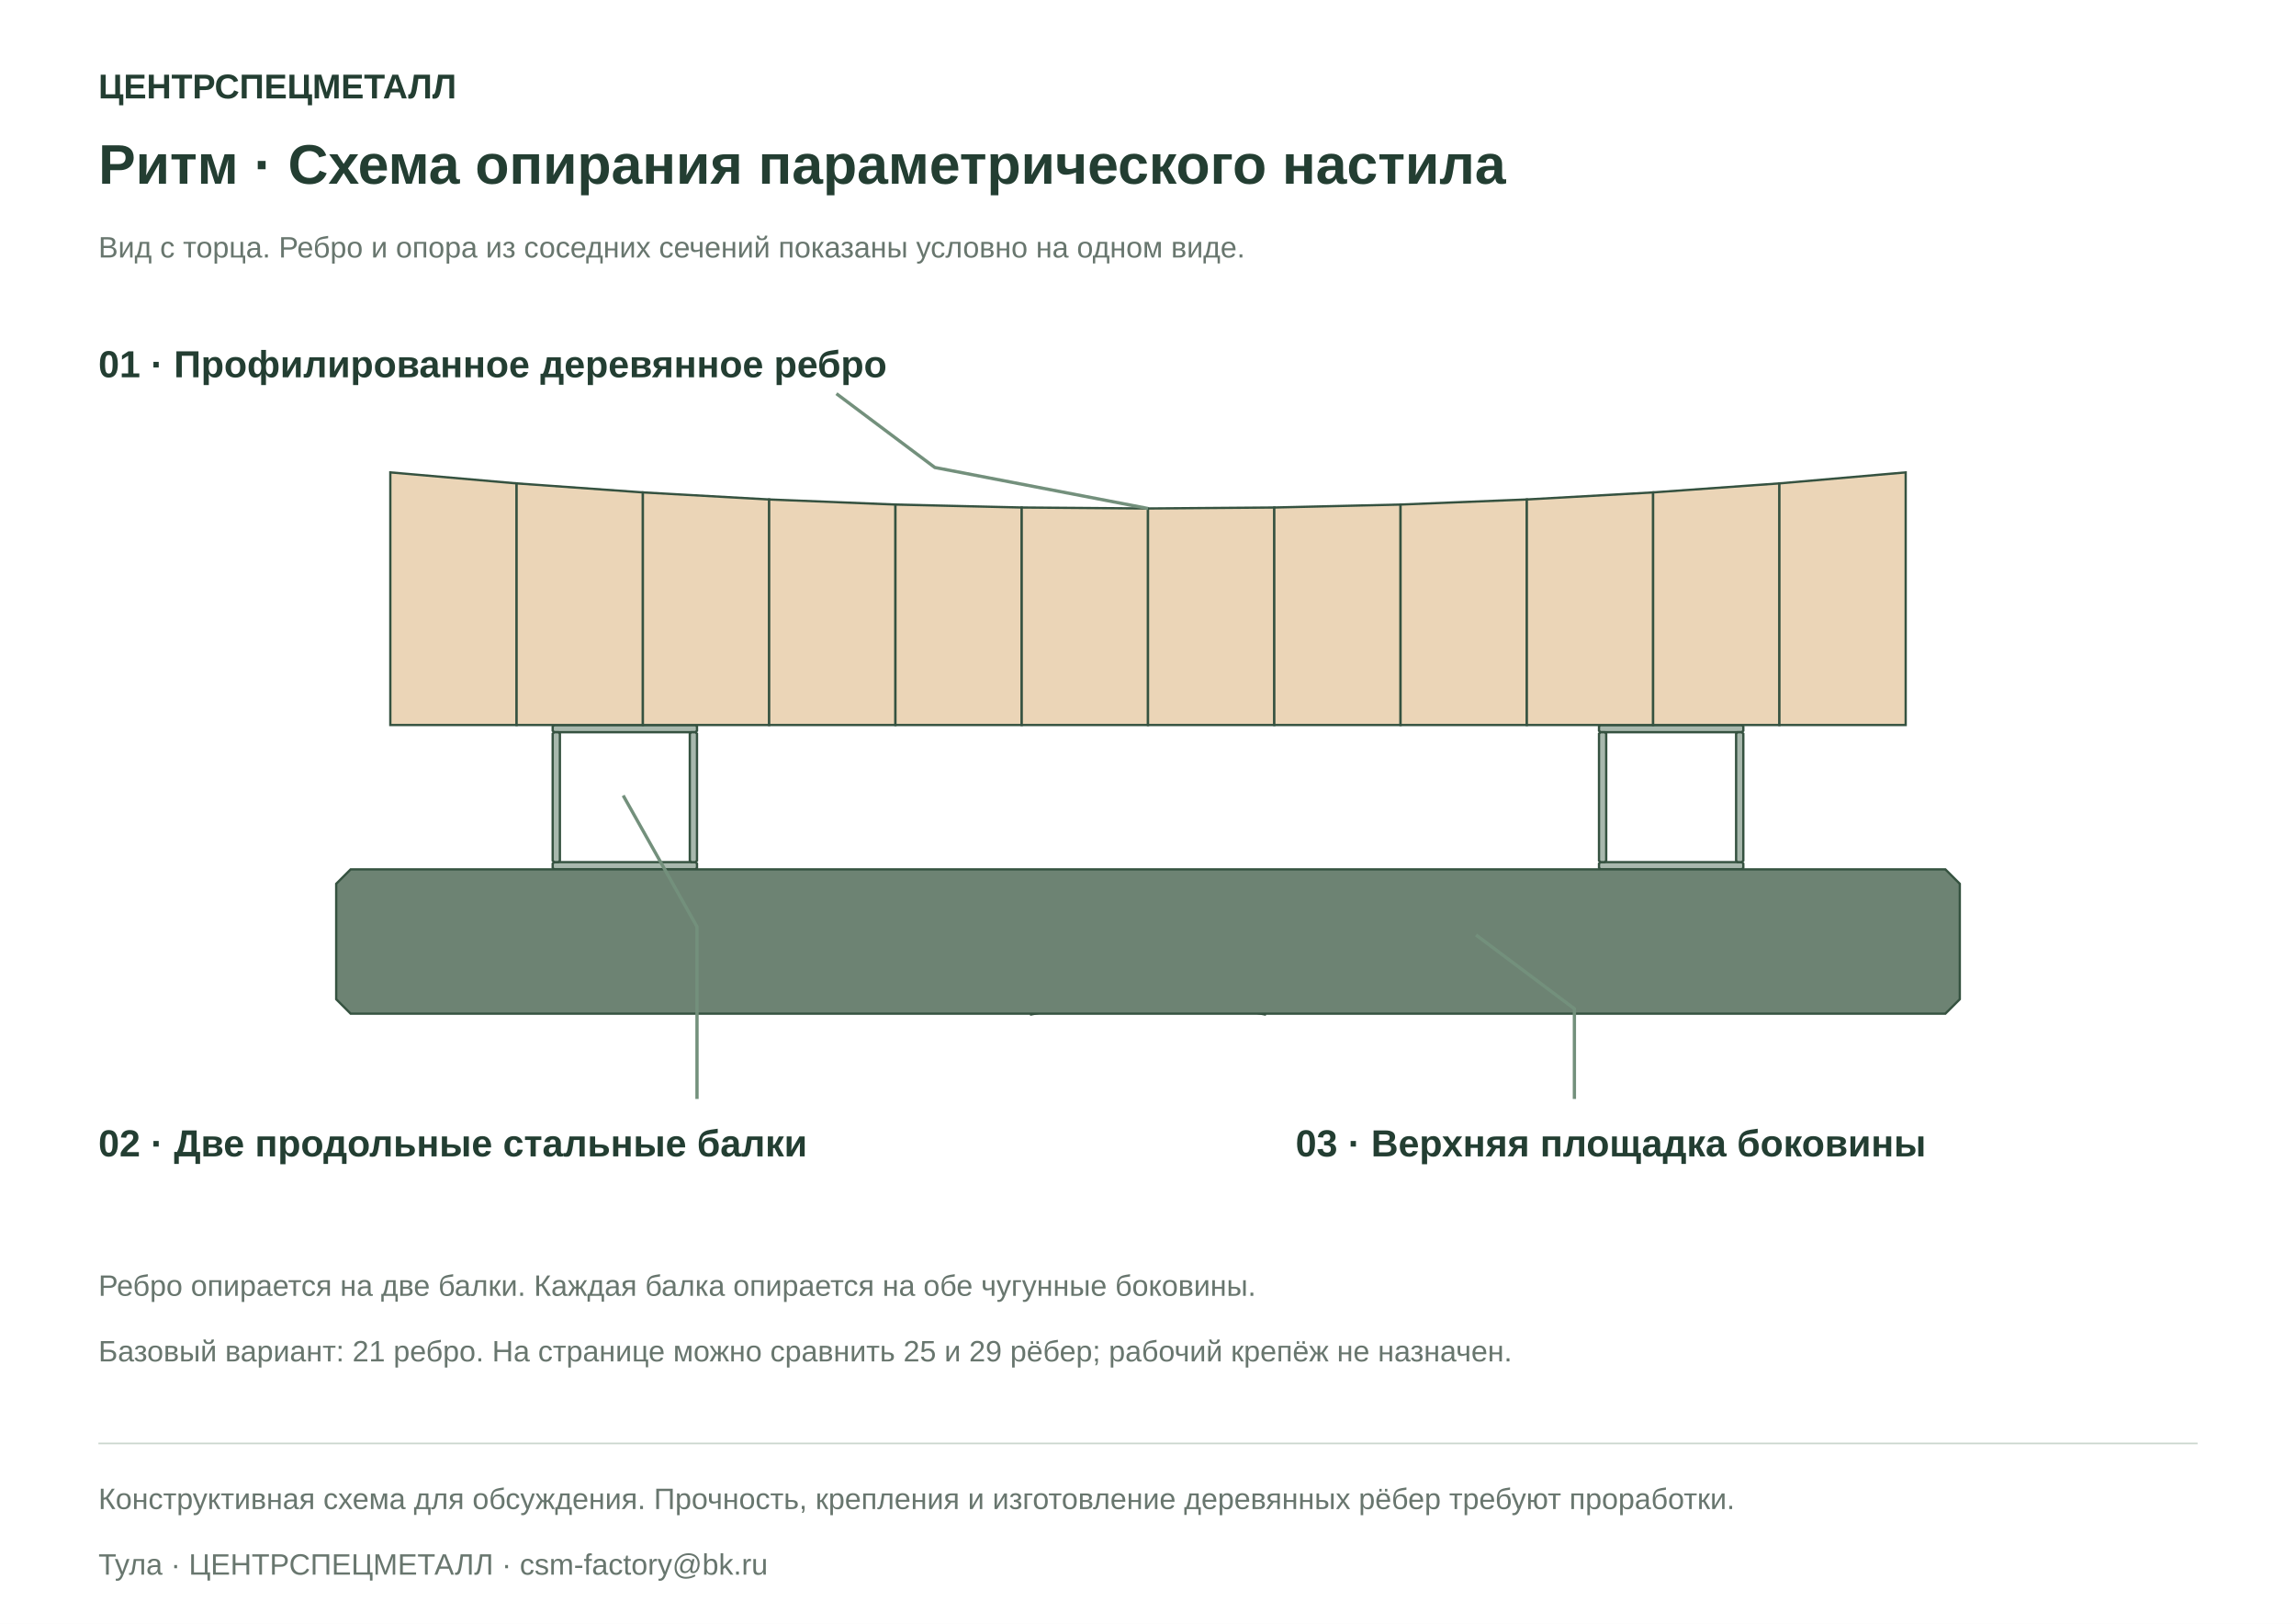
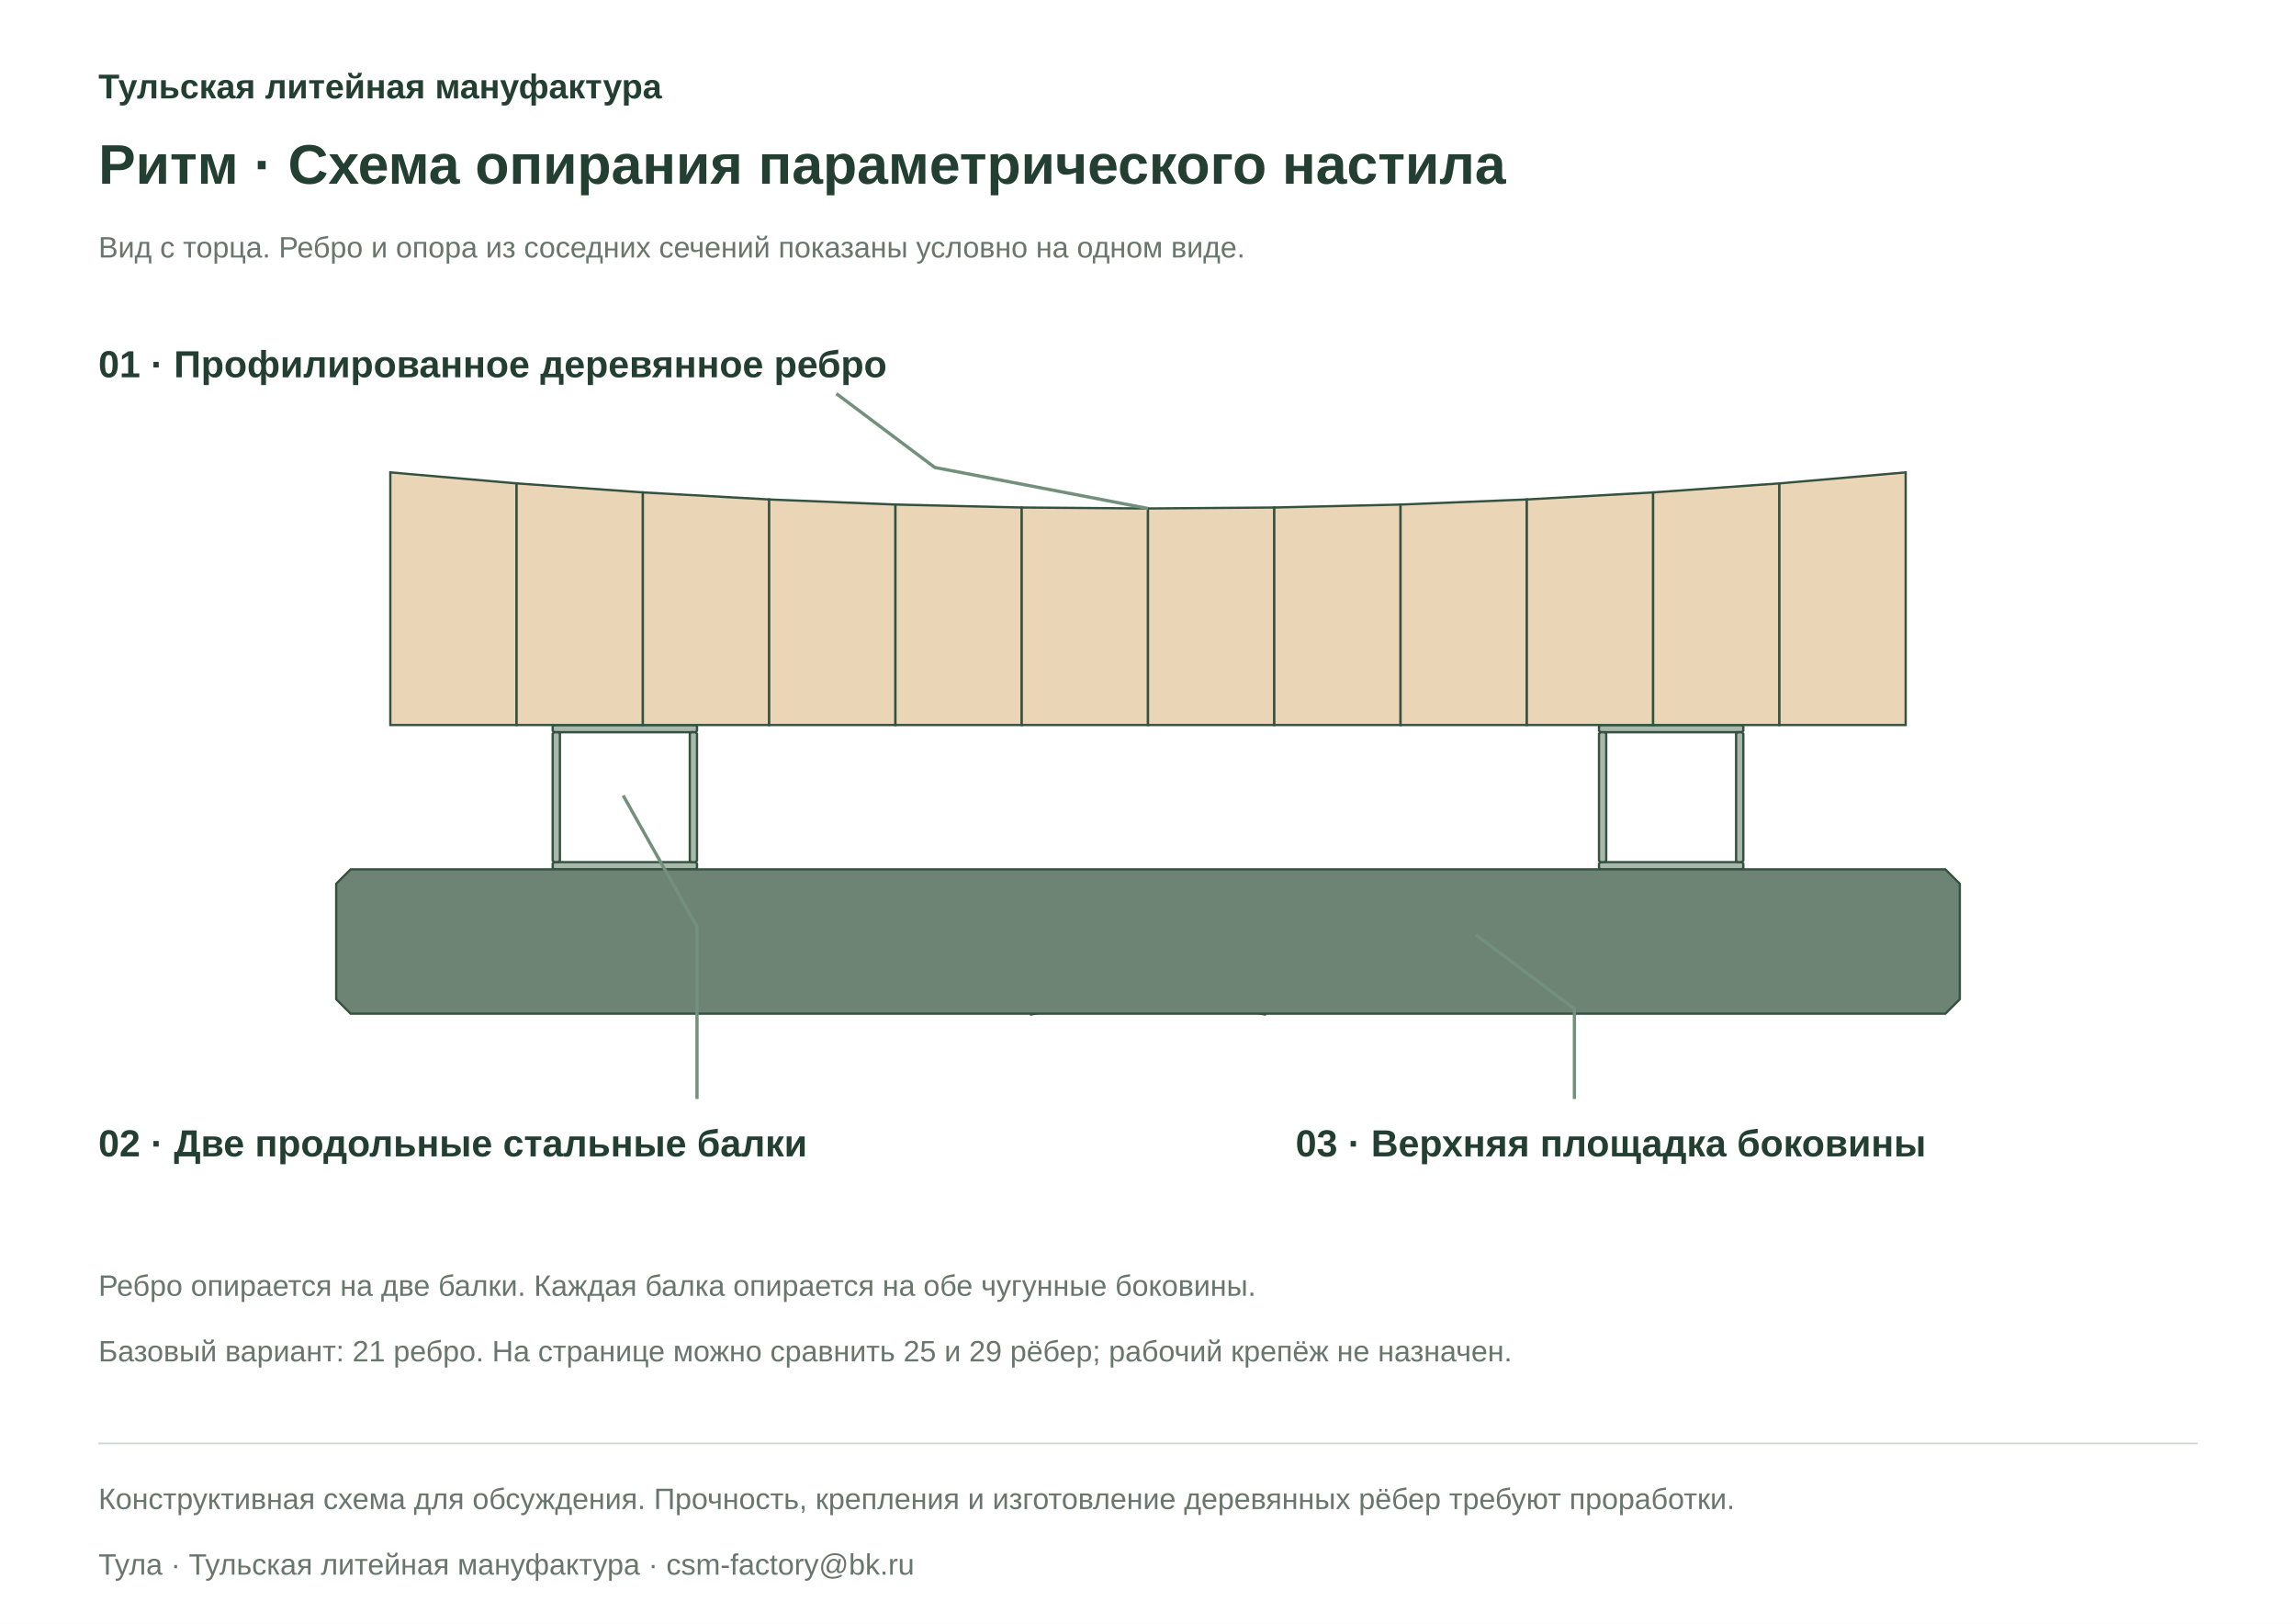
<svg xmlns="http://www.w3.org/2000/svg" width="1400" height="990" viewBox="0 0 1400 990">
  <rect width="1400" height="990" fill="white" />
  <style>text{font-family:Arial,sans-serif;fill:#233e32}.small{font-size:18px;fill:#68766e}.label{font-size:23px;font-weight:bold}</style>
-   <text x="60" y="60" font-size="21" font-weight="bold">ЦЕНТРСПЕЦМЕТАЛЛ</text>
+   <text x="60" y="60" font-size="21" font-weight="bold">Тульская литейная мануфактура</text>
  <text x="60" y="112" font-size="34" font-weight="bold">Ритм · Схема опирания параметрического настила</text>
  <text x="60" y="157" class="small">Вид с торца. Ребро и опора из соседних сечений показаны условно на одном виде.</text>
  <polygon points="337.9,530.0 424.1,530.0 425.0,529.1 425.0,526.5 424.1,525.6 337.9,525.6 337.0,526.5 337.0,529.1" fill="#a8b8ad" stroke="#355240" stroke-width="1.4" />
  <polygon points="337.9,446.4 424.1,446.4 425.0,445.5 425.0,442.9 424.1,442.0 337.9,442.0 337.0,442.9 337.0,445.5" fill="#a8b8ad" stroke="#355240" stroke-width="1.4" />
  <polygon points="337.9,525.6 340.5,525.6 341.4,524.7 341.4,447.3 340.5,446.4 337.9,446.4 337.0,447.3 337.0,524.7" fill="#a8b8ad" stroke="#355240" stroke-width="1.4" />
  <polygon points="421.5,525.6 424.1,525.6 425.0,524.7 425.0,447.3 424.1,446.4 421.5,446.4 420.6,447.3 420.6,524.7" fill="#a8b8ad" stroke="#355240" stroke-width="1.4" />
  <polygon points="975.9,530.0 1062.1,530.0 1063.0,529.1 1063.0,526.5 1062.1,525.6 975.9,525.6 975.0,526.5 975.0,529.1" fill="#a8b8ad" stroke="#355240" stroke-width="1.4" />
  <polygon points="975.9,446.4 1062.1,446.4 1063.0,445.5 1063.0,442.9 1062.1,442.0 975.9,442.0 975.0,442.9 975.0,445.5" fill="#a8b8ad" stroke="#355240" stroke-width="1.4" />
  <polygon points="975.9,525.6 978.5,525.6 979.4,524.7 979.4,447.3 978.5,446.4 975.9,446.4 975.0,447.3 975.0,524.7" fill="#a8b8ad" stroke="#355240" stroke-width="1.4" />
  <polygon points="1059.5,525.6 1062.1,525.6 1063.0,524.7 1063.0,447.3 1062.1,446.4 1059.5,446.4 1058.6,447.3 1058.6,524.7" fill="#a8b8ad" stroke="#355240" stroke-width="1.4" />
  <polygon points="610.9,550.4 655.2,541.7 664.3,611.5 628.7,618.5" fill="#6d8373" stroke="#355240" stroke-width="1.4" />
  <polygon points="655.2,541.7 700.0,538.8 700.0,609.2 664.3,611.5" fill="#6d8373" stroke="#355240" stroke-width="1.4" />
  <polygon points="700.0,538.8 744.8,541.7 735.7,611.5 700.0,609.2" fill="#6d8373" stroke="#355240" stroke-width="1.4" />
  <polygon points="744.8,541.7 789.1,550.4 771.3,618.5 735.7,611.5" fill="#6d8373" stroke="#355240" stroke-width="1.4" />
  <polygon points="213.8,618.0 1186.2,618.0 1195.0,609.2 1195.0,538.8 1186.2,530.0 213.8,530.0 205.0,538.8 205.0,609.2" fill="#6d8373" stroke="#355240" stroke-width="1.4" />
  <polygon points="238.0,442.0 315.0,442.0 315.0,294.7 238.0,288.0" fill="#ebd5b7" stroke="#355240" stroke-width="1.4" />
  <polygon points="315.0,442.0 392.0,442.0 392.0,300.2 315.0,294.7" fill="#ebd5b7" stroke="#355240" stroke-width="1.4" />
  <polygon points="392.0,442.0 469.0,442.0 469.0,304.5 392.0,300.2" fill="#ebd5b7" stroke="#355240" stroke-width="1.4" />
  <polygon points="469.0,442.0 546.0,442.0 546.0,307.6 469.0,304.5" fill="#ebd5b7" stroke="#355240" stroke-width="1.4" />
  <polygon points="546.0,442.0 623.0,442.0 623.0,309.4 546.0,307.6" fill="#ebd5b7" stroke="#355240" stroke-width="1.4" />
  <polygon points="623.0,442.0 700.0,442.0 700.0,310.0 623.0,309.4" fill="#ebd5b7" stroke="#355240" stroke-width="1.4" />
  <polygon points="700.0,442.0 777.0,442.0 777.0,309.4 700.0,310.0" fill="#ebd5b7" stroke="#355240" stroke-width="1.4" />
  <polygon points="777.0,442.0 854.0,442.0 854.0,307.6 777.0,309.4" fill="#ebd5b7" stroke="#355240" stroke-width="1.4" />
  <polygon points="854.0,442.0 931.0,442.0 931.0,304.5 854.0,307.6" fill="#ebd5b7" stroke="#355240" stroke-width="1.4" />
  <polygon points="931.0,442.0 1008.0,442.0 1008.0,300.2 931.0,304.5" fill="#ebd5b7" stroke="#355240" stroke-width="1.4" />
  <polygon points="1008.0,442.0 1085.0,442.0 1085.0,294.7 1008.0,300.2" fill="#ebd5b7" stroke="#355240" stroke-width="1.4" />
  <polygon points="1085.0,442.0 1162.0,442.0 1162.0,288.0 1085.0,294.7" fill="#ebd5b7" stroke="#355240" stroke-width="1.4" />
  <text x="60" y="230" class="label">01 · Профилированное деревянное ребро</text>
  <path d="M510 240 570 285 700 310" fill="none" stroke="#73907c" stroke-width="2" />
  <text x="60" y="705" class="label">02 · Две продольные стальные балки</text>
  <path d="M425 670V565L380 485" fill="none" stroke="#73907c" stroke-width="2" />
  <text x="790" y="705" class="label">03 · Верхняя площадка боковины</text>
  <path d="M960 670V615L900 570" fill="none" stroke="#73907c" stroke-width="2" />
  <text x="60" y="790" class="small">Ребро опирается на две балки. Каждая балка опирается на обе чугунные боковины.</text>
  <text x="60" y="830" class="small">Базовый вариант: 21 ребро. На странице можно сравнить 25 и 29 рёбер; рабочий крепёж не назначен.</text>
  <path d="M60 880H1340" stroke="#cbd6ce" />
  <text x="60" y="920" class="small">Конструктивная схема для обсуждения. Прочность, крепления и изготовление деревянных рёбер требуют проработки.</text>
-   <text x="60" y="960" class="small">Тула · ЦЕНТРСПЕЦМЕТАЛЛ · csm-factory@bk.ru</text>
+   <text x="60" y="960" class="small">Тула · Тульская литейная мануфактура · csm-factory@bk.ru</text>
</svg>
